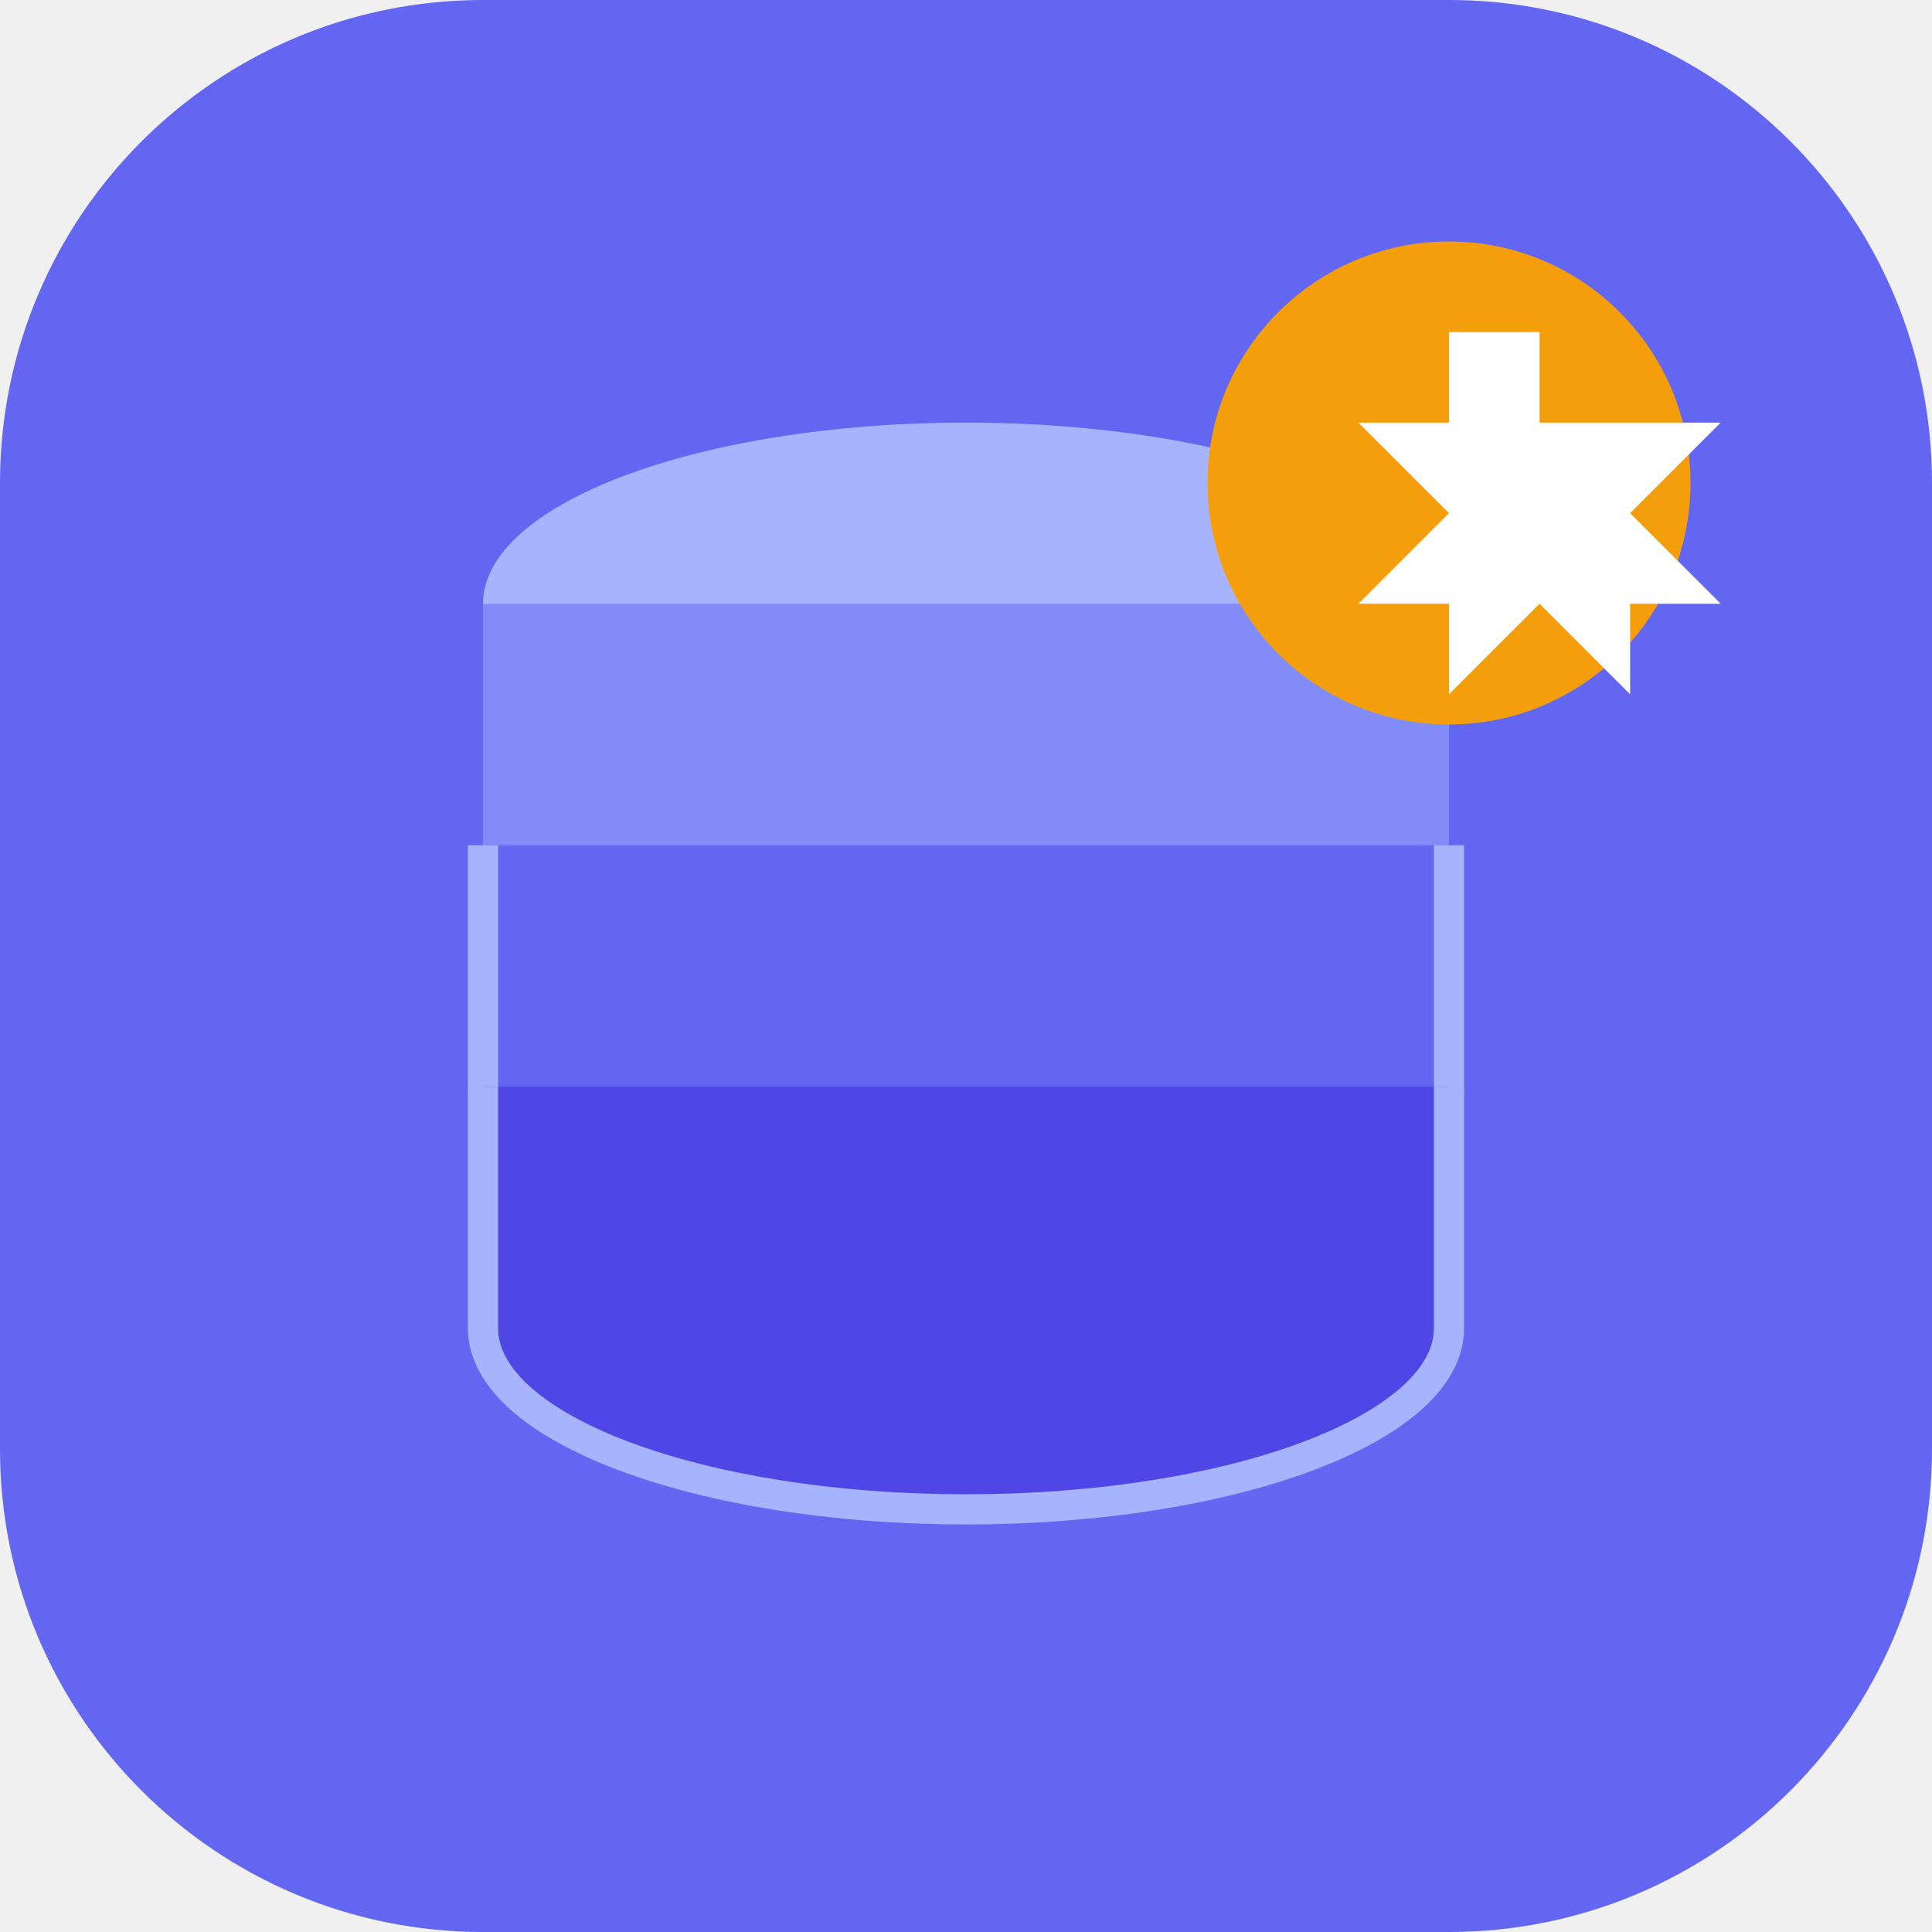
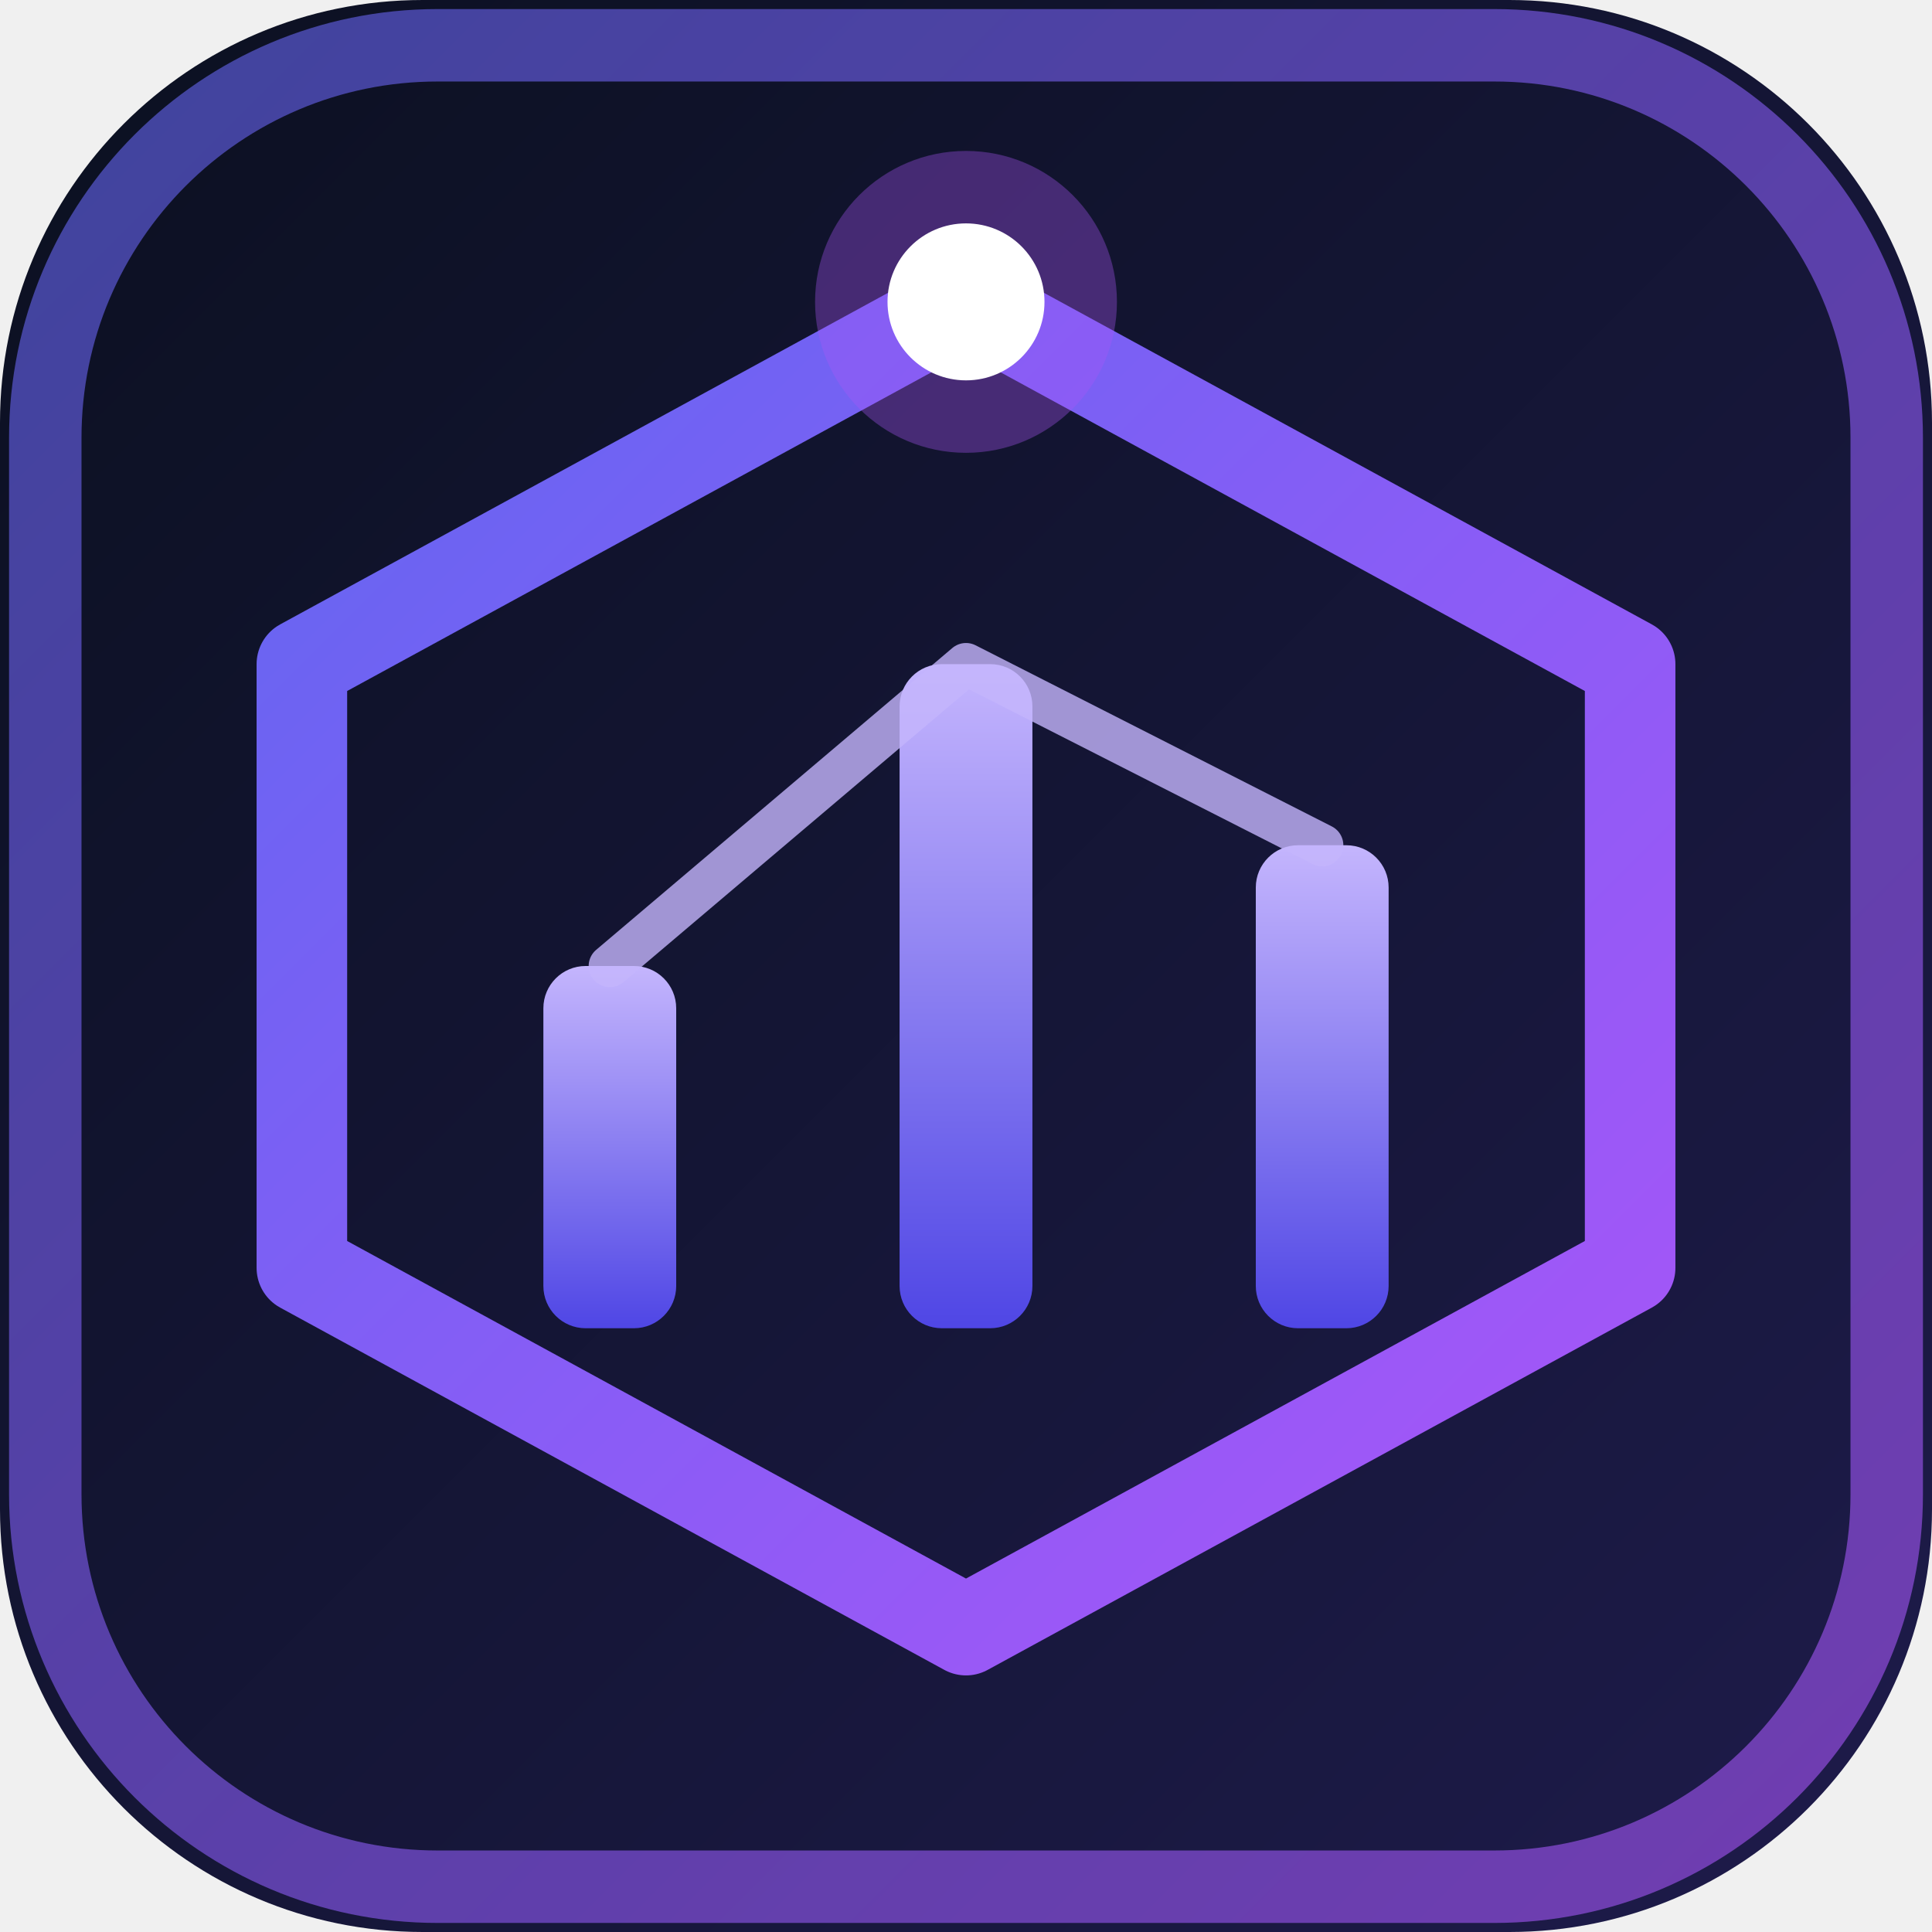
- <svg xmlns="http://www.w3.org/2000/svg" viewBox="0 0 32 32" fill="none">
-   <rect width="32" height="32" rx="8" fill="#6366f1" />
-   <ellipse cx="16" cy="10" rx="8" ry="3" fill="#a5b4fc" />
-   <path d="M8 10v4c0 1.657 3.582 3 8 3s8-1.343 8-3v-4" fill="#818cf8" />
-   <path d="M8 14v4c0 1.657 3.582 3 8 3s8-1.343 8-3v-4" fill="#6366f1" stroke="#a5b4fc" stroke-width="0.5" />
-   <path d="M8 18v4c0 1.657 3.582 3 8 3s8-1.343 8-3v-4" fill="#4f46e5" stroke="#a5b4fc" stroke-width="0.5" />
-   <circle cx="24" cy="8" r="4" fill="#f59e0b" />
-   <path d="M24 5.5v1.5h-1.5l1.5 1.5-1.5 1.5H24V11.5l1.5-1.5 1.5 1.5V10h1.5l-1.5-1.5 1.5-1.5H25.5V5.5Z" fill="white" />
+ <svg xmlns="http://www.w3.org/2000/svg" viewBox="0 0 32 32" fill="none" role="img" aria-label="Agent BI">
+   <defs>
+     <linearGradient id="fgGrad" x1="0" y1="0" x2="1" y2="1">
+       <stop offset="0" stop-color="#6366F1" />
+       <stop offset="0.55" stop-color="#8B5CF6" />
+       <stop offset="1" stop-color="#A855F7" />
+     </linearGradient>
+     <linearGradient id="fbarGrad" x1="0" y1="1" x2="0" y2="0">
+       <stop offset="0" stop-color="#4F46E5" />
+       <stop offset="1" stop-color="#C4B5FD" />
+     </linearGradient>
+     <linearGradient id="fbg" x1="0" y1="0" x2="1" y2="1">
+       <stop offset="0" stop-color="#0B1020" />
+       <stop offset="1" stop-color="#1E1B4B" />
+     </linearGradient>
+   </defs>
+   <rect width="32" height="32" rx="7" fill="url(#fbg)" />
+   <rect x="0.75" y="0.75" width="30.5" height="30.5" rx="6.5" fill="none" stroke="url(#fgGrad)" stroke-width="1.2" stroke-opacity="0.6" />
+   <polygon points="16,5 27,11 27,21 16,27 5,21 5,11" fill="none" stroke="url(#fgGrad)" stroke-width="1.5" stroke-linejoin="round" />
+   <rect x="9" y="16" width="2.2" height="6" rx="0.7" fill="url(#fbarGrad)" />
+   <rect x="14.9" y="11" width="2.2" height="11" rx="0.7" fill="url(#fbarGrad)" />
+   <rect x="20.8" y="14" width="2.2" height="8" rx="0.7" fill="url(#fbarGrad)" />
+   <path d="M10.1 16 L16 11 L21.9 14" fill="none" stroke="#C4B5FD" stroke-width="0.7" stroke-linecap="round" stroke-linejoin="round" opacity="0.8" />
+   <circle cx="16" cy="5" r="2.5" fill="#A855F7" opacity="0.35" />
+   <circle cx="16" cy="5" r="1.3" fill="#FFFFFF" />
</svg>
